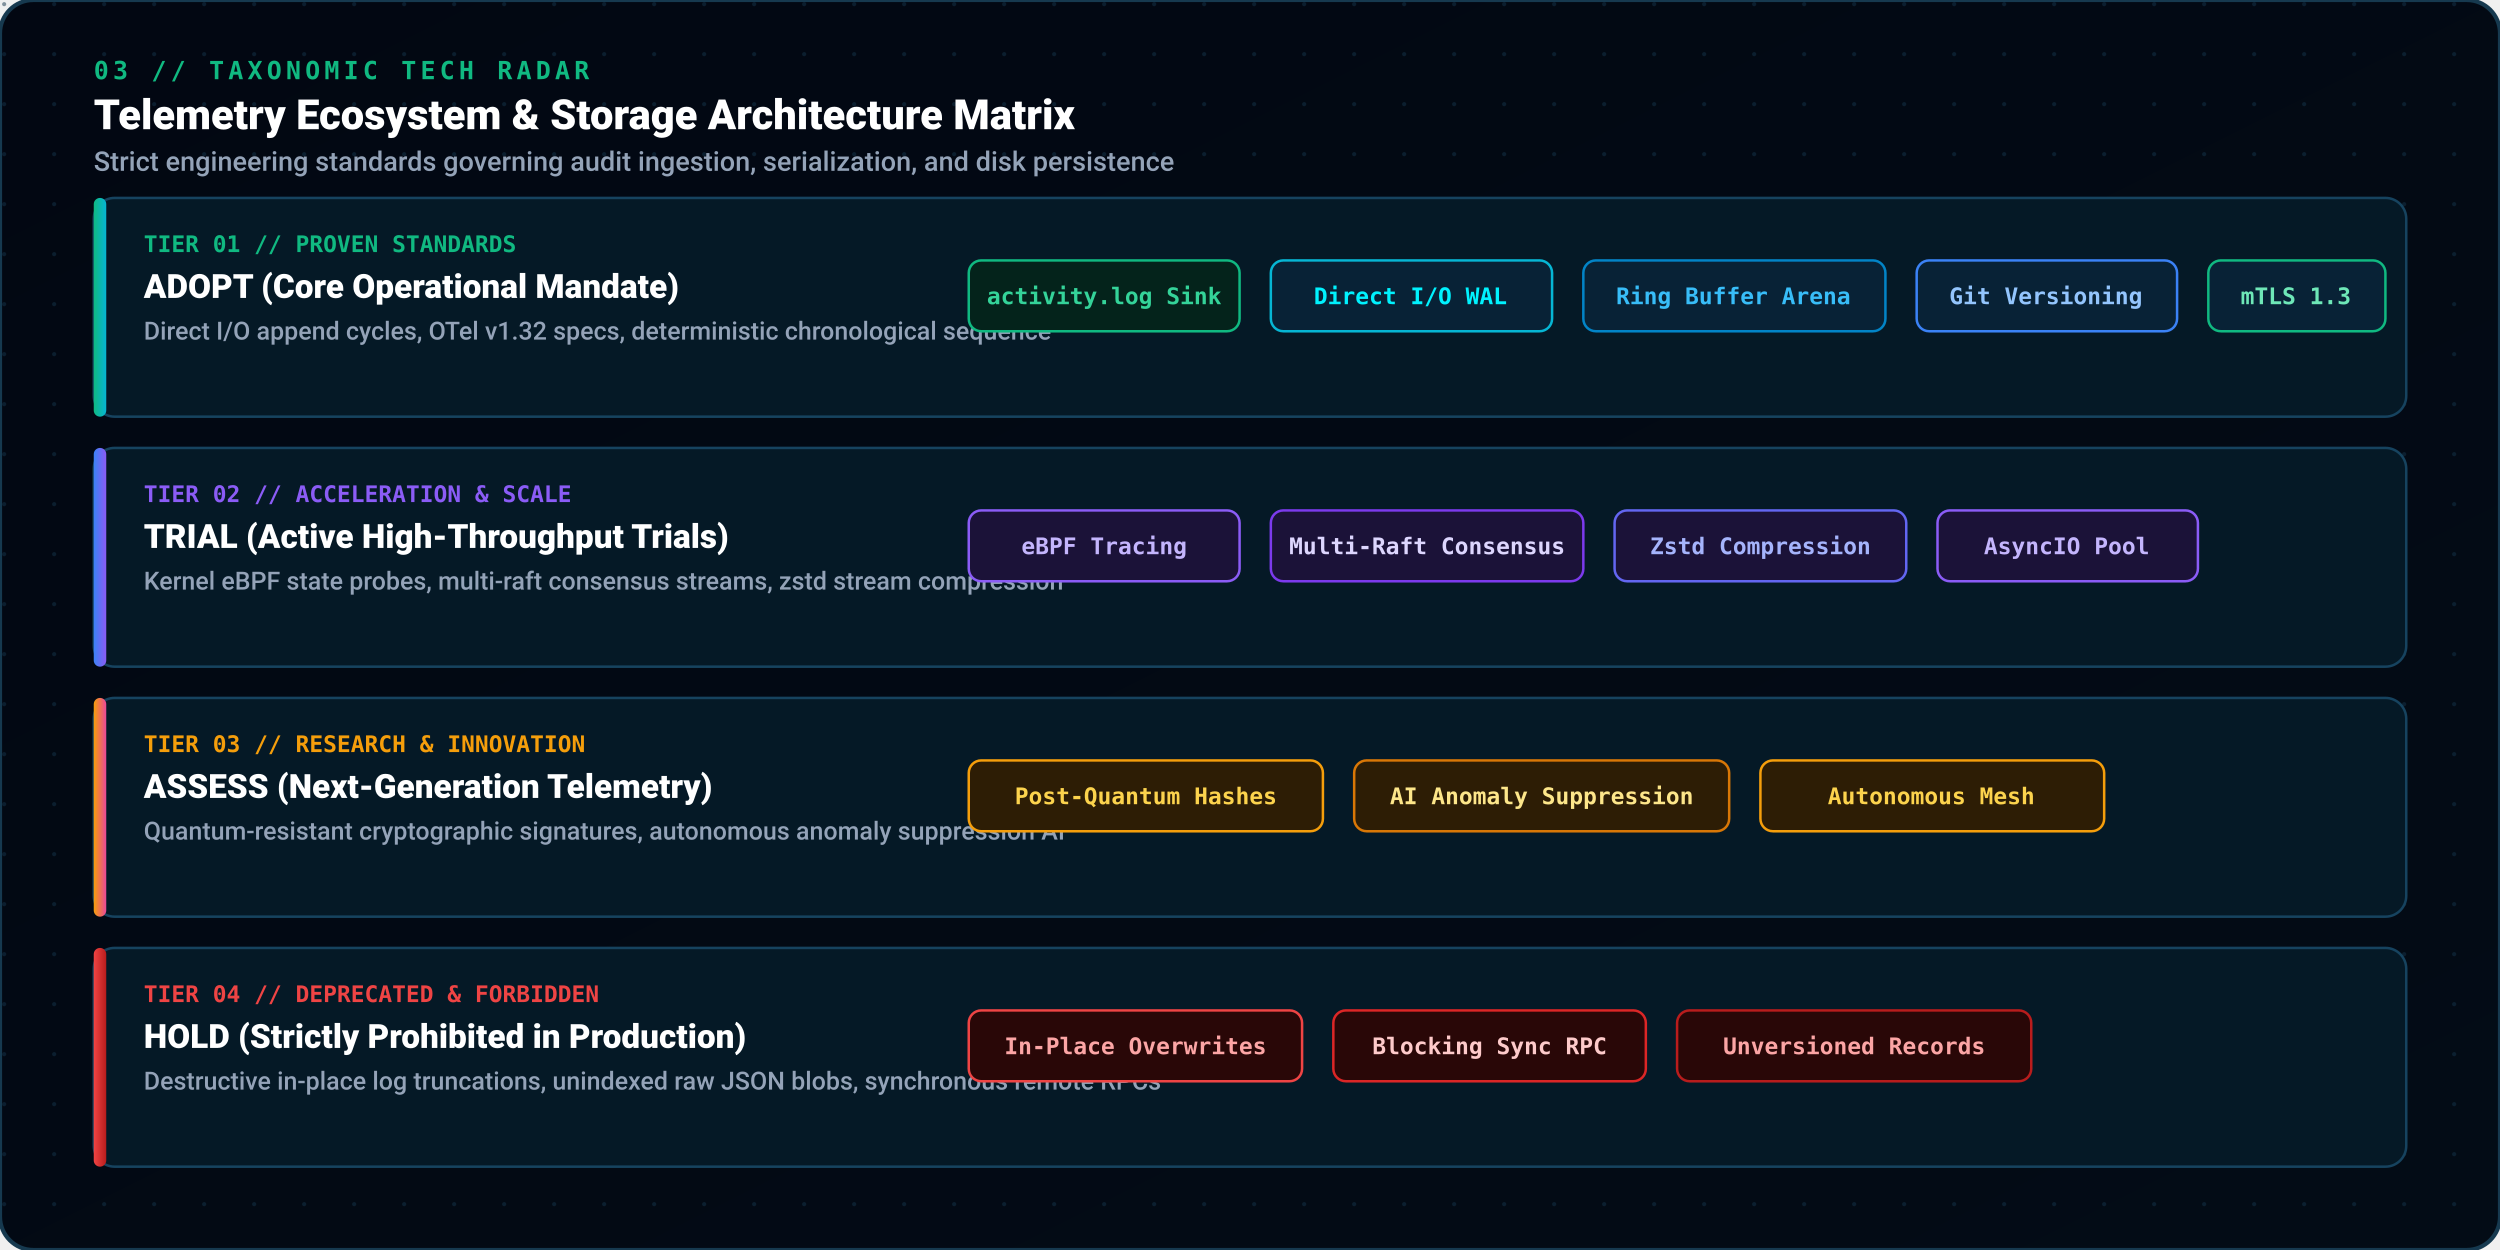
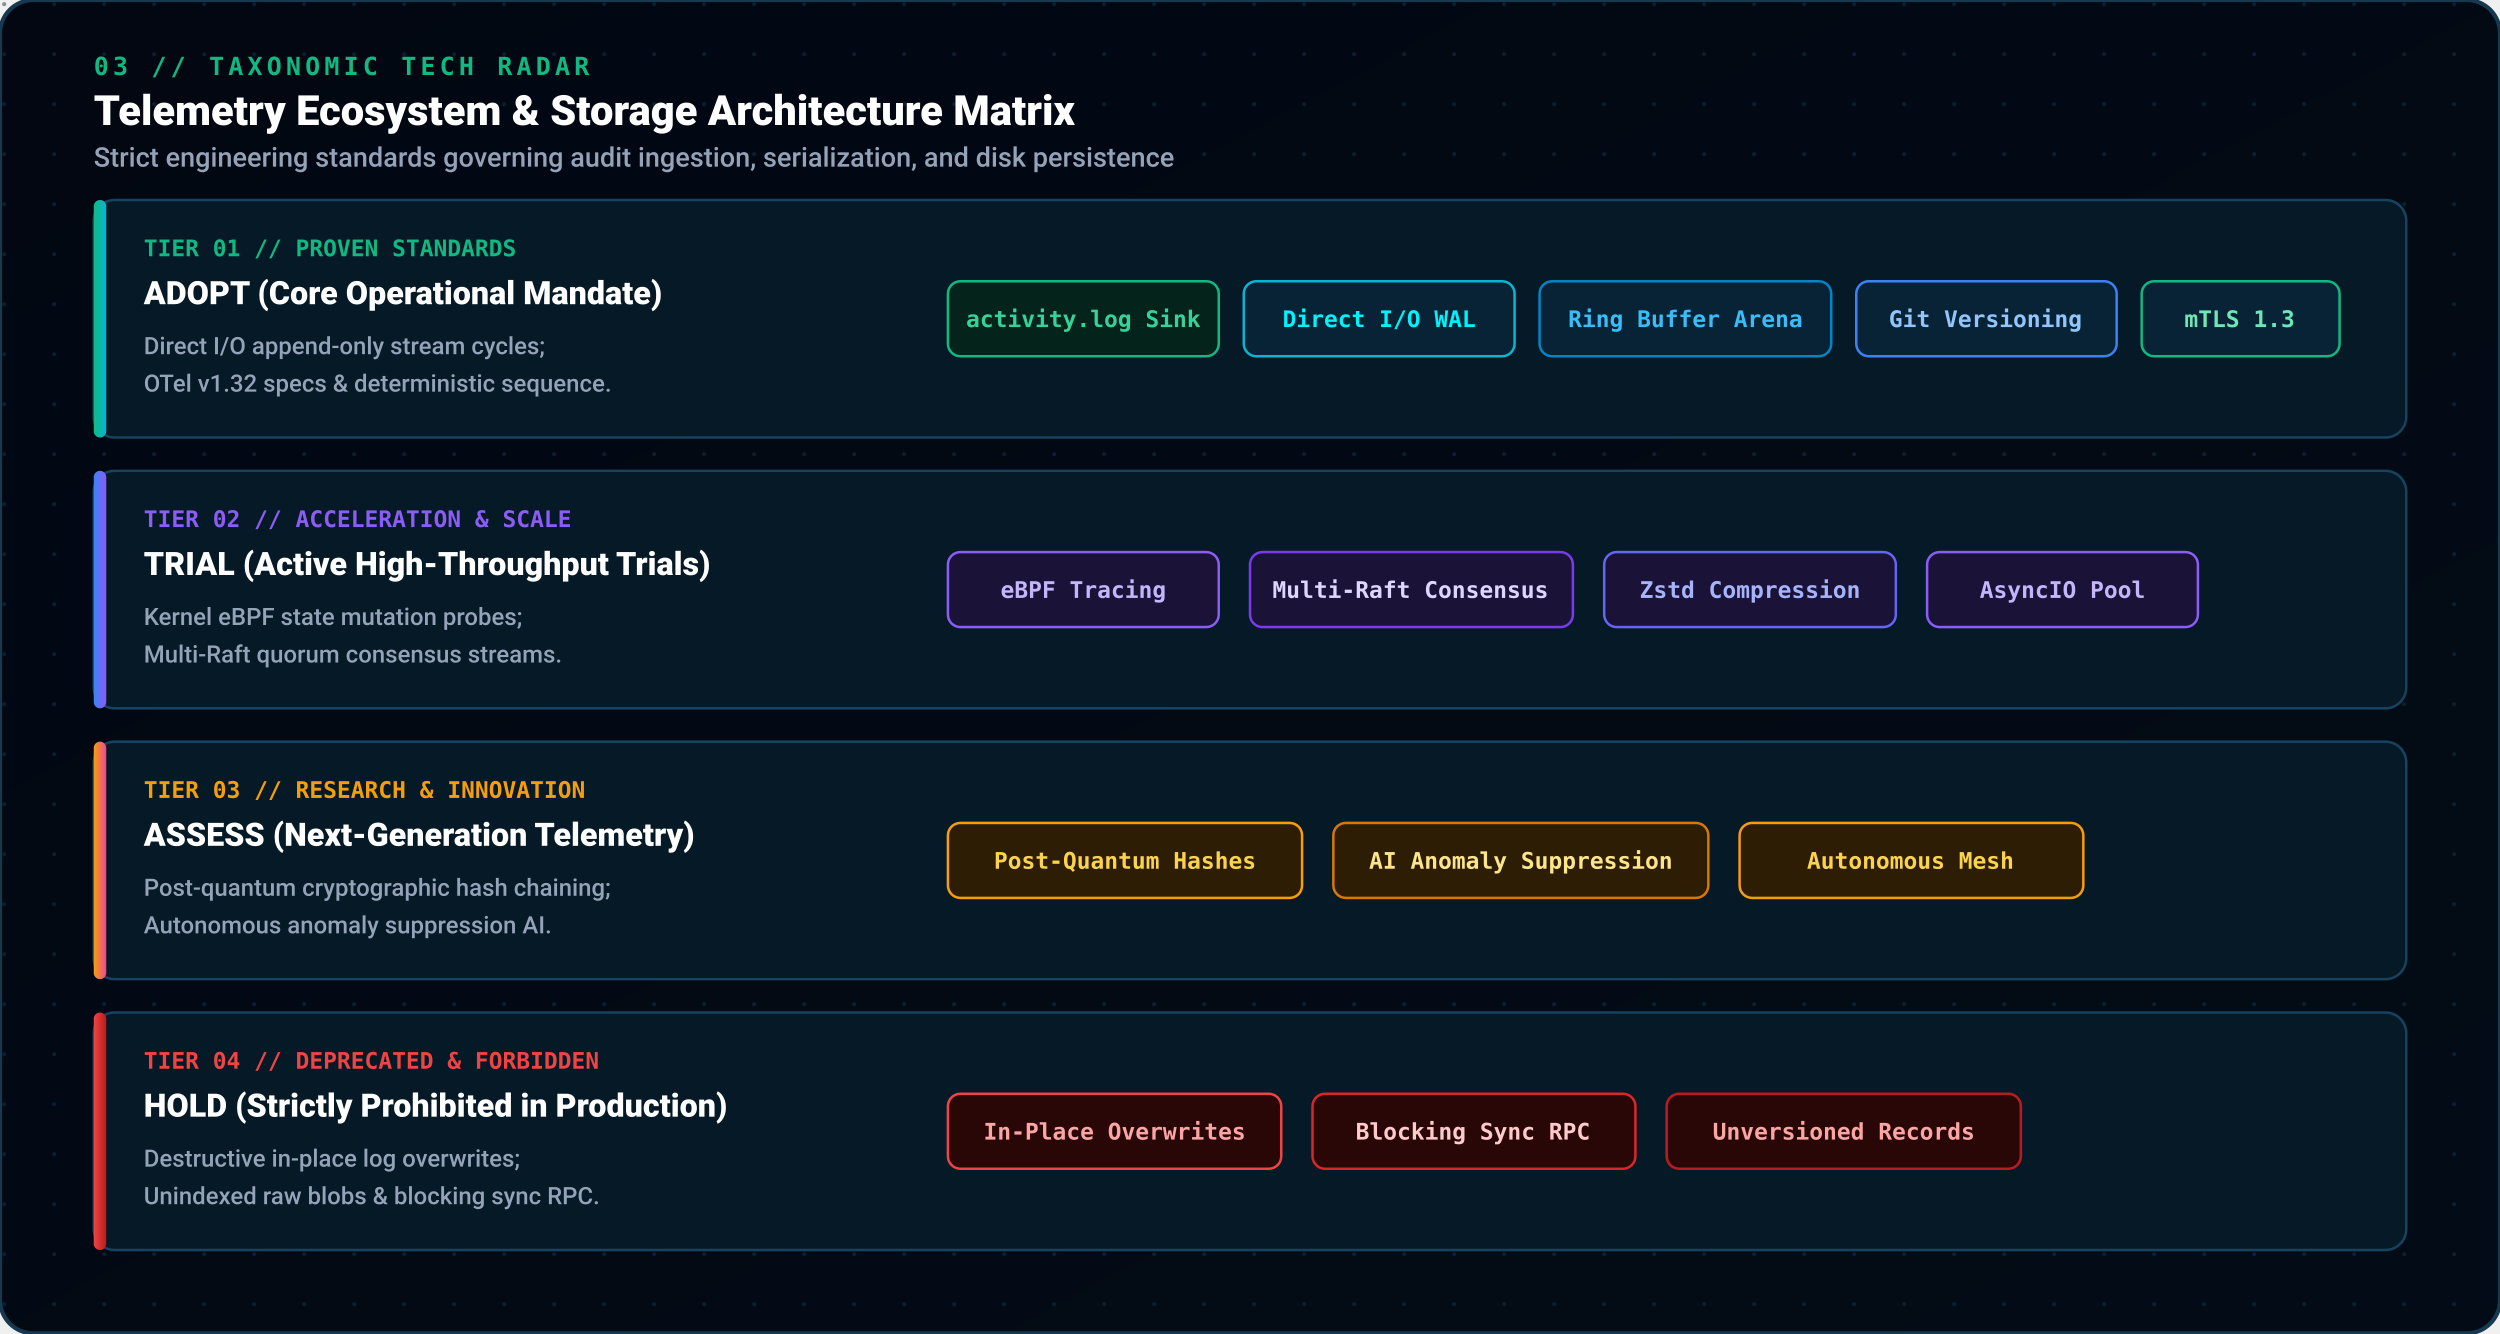
- <svg xmlns="http://www.w3.org/2000/svg" viewBox="0 0 1200 600" width="100%" height="100%">
+ <svg xmlns="http://www.w3.org/2000/svg" viewBox="0 0 1200 640" width="100%" height="100%">
  <defs>
    <linearGradient id="radarBg" x1="0%" y1="0%" x2="100%" y2="100%">
      <stop offset="0%" stop-color="#020712" />
      <stop offset="100%" stop-color="#030c16" />
    </linearGradient>
    <linearGradient id="tierAdopt" x1="0%" y1="0%" x2="100%" y2="0%">
      <stop offset="0%" stop-color="#10B981" />
      <stop offset="100%" stop-color="#06B6D4" />
    </linearGradient>
    <linearGradient id="tierTrial" x1="0%" y1="0%" x2="100%" y2="0%">
      <stop offset="0%" stop-color="#3B82F6" />
      <stop offset="100%" stop-color="#8B5CF6" />
    </linearGradient>
    <linearGradient id="tierAssess" x1="0%" y1="0%" x2="100%" y2="0%">
      <stop offset="0%" stop-color="#F59E0B" />
      <stop offset="100%" stop-color="#EC4899" />
    </linearGradient>
    <linearGradient id="tierHold" x1="0%" y1="0%" x2="100%" y2="0%">
      <stop offset="0%" stop-color="#EF4444" />
      <stop offset="100%" stop-color="#B91C1C" />
    </linearGradient>
    <pattern id="radarGrid" width="24" height="24" patternUnits="userSpaceOnUse">
      <circle cx="2" cy="2" r="1" fill="#13334a" opacity="0.5" />
    </pattern>
  </defs>
  <style>
    .font-h { font-family: -apple-system, BlinkMacSystemFont, 'Segoe UI', Roboto, sans-serif; font-weight: 800; }
    .font-c { font-family: 'JetBrains Mono', 'Fira Code', monospace; }
    .font-b { font-family: -apple-system, BlinkMacSystemFont, 'Segoe UI', Roboto, sans-serif; font-weight: 500; }
  </style>
-   <rect width="1200" height="600" rx="16" fill="url(#radarBg)" stroke="#16394f" stroke-width="2" />
-   <rect width="1200" height="600" fill="url(#radarGrid)" />
-   <g transform="translate(45, 38)">
+   <rect width="1200" height="640" rx="16" fill="url(#radarBg)" stroke="#16394f" stroke-width="2" />
+   <rect width="1200" height="640" fill="url(#radarGrid)" />
+   <g transform="translate(45, 36)">
    <text x="0" y="0" fill="#10B981" class="font-c" font-size="12" font-weight="700" letter-spacing="2">03 // TAXONOMIC TECH RADAR</text>
    <text x="0" y="24" fill="#FFFFFF" class="font-h" font-size="20">Telemetry Ecosystem &amp; Storage Architecture Matrix</text>
    <text x="0" y="44" fill="#94A3B8" class="font-b" font-size="13">Strict engineering standards governing audit ingestion, serialization, and disk persistence</text>
  </g>
-   <g transform="translate(45, 95)">
-     <rect width="1110" height="105" rx="10" fill="#051926" stroke="#16435f" stroke-width="1.2" />
-     <rect x="0" y="0" width="6" height="105" rx="3" fill="url(#tierAdopt)" />
-     <text x="24" y="26" fill="#10B981" class="font-c" font-size="11" font-weight="800">TIER 01 // PROVEN STANDARDS</text>
-     <text x="24" y="48" fill="#FFFFFF" class="font-h" font-size="16">ADOPT (Core Operational Mandate)</text>
-     <text x="24" y="68" fill="#94A3B8" class="font-b" font-size="12">Direct I/O append cycles, OTel v1.32 specs, deterministic chronological sequence</text>
-     <g transform="translate(420, 30)">
-       <rect x="0" y="0" width="130" height="34" rx="6" fill="#04231b" stroke="#10b981" stroke-width="1.2" />
-       <text x="65" y="21" fill="#34D399" class="font-c" font-size="11" font-weight="700" text-anchor="middle">activity.log Sink</text>
-       <rect x="145" y="0" width="135" height="34" rx="6" fill="#082236" stroke="#06b6d4" stroke-width="1.2" />
-       <text x="212" y="21" fill="#00F2FE" class="font-c" font-size="11" font-weight="700" text-anchor="middle">Direct I/O WAL</text>
-       <rect x="295" y="0" width="145" height="34" rx="6" fill="#082236" stroke="#0284c7" stroke-width="1.2" />
-       <text x="367" y="21" fill="#38BDF8" class="font-c" font-size="11" font-weight="700" text-anchor="middle">Ring Buffer Arena</text>
-       <rect x="455" y="0" width="125" height="34" rx="6" fill="#082236" stroke="#3b82f6" stroke-width="1.2" />
-       <text x="517" y="21" fill="#93C5FD" class="font-c" font-size="11" font-weight="700" text-anchor="middle">Git Versioning</text>
-       <rect x="595" y="0" width="85" height="34" rx="6" fill="#082236" stroke="#10b981" stroke-width="1.2" />
-       <text x="637" y="21" fill="#6EE7B7" class="font-c" font-size="11" font-weight="700" text-anchor="middle">mTLS 1.3</text>
+   <g transform="translate(45, 96)">
+     <rect width="1110" height="114" rx="10" fill="#051926" stroke="#16435f" stroke-width="1.2" />
+     <rect x="0" y="0" width="6" height="114" rx="3" fill="url(#tierAdopt)" />
+     <text x="24" y="27" fill="#10B981" class="font-c" font-size="11" font-weight="800">TIER 01 // PROVEN STANDARDS</text>
+     <text x="24" y="50" fill="#FFFFFF" class="font-h" font-size="15.5">ADOPT (Core Operational Mandate)</text>
+     <text x="24" y="74" fill="#94A3B8" class="font-b" font-size="11.5">
+       <tspan x="24" dy="0">Direct I/O append-only stream cycles;</tspan>
+       <tspan x="24" dy="18">OTel v1.32 specs &amp; deterministic sequence.</tspan>
+     </text>
+     <g transform="translate(410, 39)">
+       <rect x="0" y="0" width="130" height="36" rx="6" fill="#04231b" stroke="#10b981" stroke-width="1.2" />
+       <text x="65" y="22" fill="#34D399" class="font-c" font-size="11" font-weight="700" text-anchor="middle">activity.log Sink</text>
+       <rect x="142" y="0" width="130" height="36" rx="6" fill="#082236" stroke="#06b6d4" stroke-width="1.2" />
+       <text x="207" y="22" fill="#00F2FE" class="font-c" font-size="11" font-weight="700" text-anchor="middle">Direct I/O WAL</text>
+       <rect x="284" y="0" width="140" height="36" rx="6" fill="#082236" stroke="#0284c7" stroke-width="1.2" />
+       <text x="354" y="22" fill="#38BDF8" class="font-c" font-size="11" font-weight="700" text-anchor="middle">Ring Buffer Arena</text>
+       <rect x="436" y="0" width="125" height="36" rx="6" fill="#082236" stroke="#3b82f6" stroke-width="1.2" />
+       <text x="498" y="22" fill="#93C5FD" class="font-c" font-size="11" font-weight="700" text-anchor="middle">Git Versioning</text>
+       <rect x="573" y="0" width="95" height="36" rx="6" fill="#082236" stroke="#10b981" stroke-width="1.2" />
+       <text x="620" y="22" fill="#6EE7B7" class="font-c" font-size="11" font-weight="700" text-anchor="middle">mTLS 1.3</text>
    </g>
  </g>
-   <g transform="translate(45, 215)">
-     <rect width="1110" height="105" rx="10" fill="#051926" stroke="#16435f" stroke-width="1.2" />
-     <rect x="0" y="0" width="6" height="105" rx="3" fill="url(#tierTrial)" />
-     <text x="24" y="26" fill="#8B5CF6" class="font-c" font-size="11" font-weight="800">TIER 02 // ACCELERATION &amp; SCALE</text>
-     <text x="24" y="48" fill="#FFFFFF" class="font-h" font-size="16">TRIAL (Active High-Throughput Trials)</text>
-     <text x="24" y="68" fill="#94A3B8" class="font-b" font-size="12">Kernel eBPF state probes, multi-raft consensus streams, zstd stream compression</text>
-     <g transform="translate(420, 30)">
-       <rect x="0" y="0" width="130" height="34" rx="6" fill="#1b1238" stroke="#8b5cf6" stroke-width="1.2" />
-       <text x="65" y="21" fill="#C4B5FD" class="font-c" font-size="11" font-weight="700" text-anchor="middle">eBPF Tracing</text>
-       <rect x="145" y="0" width="150" height="34" rx="6" fill="#1b1238" stroke="#7c3aed" stroke-width="1.2" />
-       <text x="220" y="21" fill="#DDD6FE" class="font-c" font-size="11" font-weight="700" text-anchor="middle">Multi-Raft Consensus</text>
-       <rect x="310" y="0" width="140" height="34" rx="6" fill="#1b1238" stroke="#6366f1" stroke-width="1.2" />
-       <text x="380" y="21" fill="#A5B4FC" class="font-c" font-size="11" font-weight="700" text-anchor="middle">Zstd Compression</text>
-       <rect x="465" y="0" width="125" height="34" rx="6" fill="#1b1238" stroke="#8b5cf6" stroke-width="1.2" />
-       <text x="527" y="21" fill="#C4B5FD" class="font-c" font-size="11" font-weight="700" text-anchor="middle">AsyncIO Pool</text>
+   <g transform="translate(45, 226)">
+     <rect width="1110" height="114" rx="10" fill="#051926" stroke="#16435f" stroke-width="1.2" />
+     <rect x="0" y="0" width="6" height="114" rx="3" fill="url(#tierTrial)" />
+     <text x="24" y="27" fill="#8B5CF6" class="font-c" font-size="11" font-weight="800">TIER 02 // ACCELERATION &amp; SCALE</text>
+     <text x="24" y="50" fill="#FFFFFF" class="font-h" font-size="15.5">TRIAL (Active High-Throughput Trials)</text>
+     <text x="24" y="74" fill="#94A3B8" class="font-b" font-size="11.5">
+       <tspan x="24" dy="0">Kernel eBPF state mutation probes;</tspan>
+       <tspan x="24" dy="18">Multi-Raft quorum consensus streams.</tspan>
+     </text>
+     <g transform="translate(410, 39)">
+       <rect x="0" y="0" width="130" height="36" rx="6" fill="#1b1238" stroke="#8b5cf6" stroke-width="1.2" />
+       <text x="65" y="22" fill="#C4B5FD" class="font-c" font-size="11" font-weight="700" text-anchor="middle">eBPF Tracing</text>
+       <rect x="145" y="0" width="155" height="36" rx="6" fill="#1b1238" stroke="#7c3aed" stroke-width="1.2" />
+       <text x="222" y="22" fill="#DDD6FE" class="font-c" font-size="11" font-weight="700" text-anchor="middle">Multi-Raft Consensus</text>
+       <rect x="315" y="0" width="140" height="36" rx="6" fill="#1b1238" stroke="#6366f1" stroke-width="1.2" />
+       <text x="385" y="22" fill="#A5B4FC" class="font-c" font-size="11" font-weight="700" text-anchor="middle">Zstd Compression</text>
+       <rect x="470" y="0" width="130" height="36" rx="6" fill="#1b1238" stroke="#8b5cf6" stroke-width="1.2" />
+       <text x="535" y="22" fill="#C4B5FD" class="font-c" font-size="11" font-weight="700" text-anchor="middle">AsyncIO Pool</text>
    </g>
  </g>
-   <g transform="translate(45, 335)">
-     <rect width="1110" height="105" rx="10" fill="#051926" stroke="#16435f" stroke-width="1.2" />
-     <rect x="0" y="0" width="6" height="105" rx="3" fill="url(#tierAssess)" />
-     <text x="24" y="26" fill="#F59E0B" class="font-c" font-size="11" font-weight="800">TIER 03 // RESEARCH &amp; INNOVATION</text>
-     <text x="24" y="48" fill="#FFFFFF" class="font-h" font-size="16">ASSESS (Next-Generation Telemetry)</text>
-     <text x="24" y="68" fill="#94A3B8" class="font-b" font-size="12">Quantum-resistant cryptographic signatures, autonomous anomaly suppression AI</text>
-     <g transform="translate(420, 30)">
-       <rect x="0" y="0" width="170" height="34" rx="6" fill="#2d1d05" stroke="#f59e0b" stroke-width="1.2" />
-       <text x="85" y="21" fill="#FCD34D" class="font-c" font-size="11" font-weight="700" text-anchor="middle">Post-Quantum Hashes</text>
-       <rect x="185" y="0" width="180" height="34" rx="6" fill="#2d1d05" stroke="#d97706" stroke-width="1.2" />
-       <text x="275" y="21" fill="#FDE68A" class="font-c" font-size="11" font-weight="700" text-anchor="middle">AI Anomaly Suppression</text>
-       <rect x="380" y="0" width="165" height="34" rx="6" fill="#2d1d05" stroke="#f59e0b" stroke-width="1.2" />
-       <text x="462" y="21" fill="#FCD34D" class="font-c" font-size="11" font-weight="700" text-anchor="middle">Autonomous Mesh</text>
+   <g transform="translate(45, 356)">
+     <rect width="1110" height="114" rx="10" fill="#051926" stroke="#16435f" stroke-width="1.2" />
+     <rect x="0" y="0" width="6" height="114" rx="3" fill="url(#tierAssess)" />
+     <text x="24" y="27" fill="#F59E0B" class="font-c" font-size="11" font-weight="800">TIER 03 // RESEARCH &amp; INNOVATION</text>
+     <text x="24" y="50" fill="#FFFFFF" class="font-h" font-size="15.5">ASSESS (Next-Generation Telemetry)</text>
+     <text x="24" y="74" fill="#94A3B8" class="font-b" font-size="11.5">
+       <tspan x="24" dy="0">Post-quantum cryptographic hash chaining;</tspan>
+       <tspan x="24" dy="18">Autonomous anomaly suppression AI.</tspan>
+     </text>
+     <g transform="translate(410, 39)">
+       <rect x="0" y="0" width="170" height="36" rx="6" fill="#2d1d05" stroke="#f59e0b" stroke-width="1.2" />
+       <text x="85" y="22" fill="#FCD34D" class="font-c" font-size="11" font-weight="700" text-anchor="middle">Post-Quantum Hashes</text>
+       <rect x="185" y="0" width="180" height="36" rx="6" fill="#2d1d05" stroke="#d97706" stroke-width="1.2" />
+       <text x="275" y="22" fill="#FDE68A" class="font-c" font-size="11" font-weight="700" text-anchor="middle">AI Anomaly Suppression</text>
+       <rect x="380" y="0" width="165" height="36" rx="6" fill="#2d1d05" stroke="#f59e0b" stroke-width="1.2" />
+       <text x="462" y="22" fill="#FCD34D" class="font-c" font-size="11" font-weight="700" text-anchor="middle">Autonomous Mesh</text>
    </g>
  </g>
-   <g transform="translate(45, 455)">
-     <rect width="1110" height="105" rx="10" fill="#051926" stroke="#16435f" stroke-width="1.2" />
-     <rect x="0" y="0" width="6" height="105" rx="3" fill="url(#tierHold)" />
-     <text x="24" y="26" fill="#EF4444" class="font-c" font-size="11" font-weight="800">TIER 04 // DEPRECATED &amp; FORBIDDEN</text>
-     <text x="24" y="48" fill="#FFFFFF" class="font-h" font-size="16">HOLD (Strictly Prohibited in Production)</text>
-     <text x="24" y="68" fill="#94A3B8" class="font-b" font-size="12">Destructive in-place log truncations, unindexed raw JSON blobs, synchronous remote RPCs</text>
-     <g transform="translate(420, 30)">
-       <rect x="0" y="0" width="160" height="34" rx="6" fill="#290707" stroke="#ef4444" stroke-width="1.2" />
-       <text x="80" y="21" fill="#FCA5A5" class="font-c" font-size="11" font-weight="700" text-anchor="middle">In-Place Overwrites</text>
-       <rect x="175" y="0" width="150" height="34" rx="6" fill="#290707" stroke="#dc2626" stroke-width="1.2" />
-       <text x="250" y="21" fill="#FECACA" class="font-c" font-size="11" font-weight="700" text-anchor="middle">Blocking Sync RPC</text>
-       <rect x="340" y="0" width="170" height="34" rx="6" fill="#290707" stroke="#b91c1c" stroke-width="1.2" />
-       <text x="425" y="21" fill="#FCA5A5" class="font-c" font-size="11" font-weight="700" text-anchor="middle">Unversioned Records</text>
+   <g transform="translate(45, 486)">
+     <rect width="1110" height="114" rx="10" fill="#051926" stroke="#16435f" stroke-width="1.2" />
+     <rect x="0" y="0" width="6" height="114" rx="3" fill="url(#tierHold)" />
+     <text x="24" y="27" fill="#EF4444" class="font-c" font-size="11" font-weight="800">TIER 04 // DEPRECATED &amp; FORBIDDEN</text>
+     <text x="24" y="50" fill="#FFFFFF" class="font-h" font-size="15.5">HOLD (Strictly Prohibited in Production)</text>
+     <text x="24" y="74" fill="#94A3B8" class="font-b" font-size="11.5">
+       <tspan x="24" dy="0">Destructive in-place log overwrites;</tspan>
+       <tspan x="24" dy="18">Unindexed raw blobs &amp; blocking sync RPC.</tspan>
+     </text>
+     <g transform="translate(410, 39)">
+       <rect x="0" y="0" width="160" height="36" rx="6" fill="#290707" stroke="#ef4444" stroke-width="1.2" />
+       <text x="80" y="22" fill="#FCA5A5" class="font-c" font-size="11" font-weight="700" text-anchor="middle">In-Place Overwrites</text>
+       <rect x="175" y="0" width="155" height="36" rx="6" fill="#290707" stroke="#dc2626" stroke-width="1.2" />
+       <text x="252" y="22" fill="#FECACA" class="font-c" font-size="11" font-weight="700" text-anchor="middle">Blocking Sync RPC</text>
+       <rect x="345" y="0" width="170" height="36" rx="6" fill="#290707" stroke="#b91c1c" stroke-width="1.2" />
+       <text x="430" y="22" fill="#FCA5A5" class="font-c" font-size="11" font-weight="700" text-anchor="middle">Unversioned Records</text>
    </g>
  </g>
</svg>
